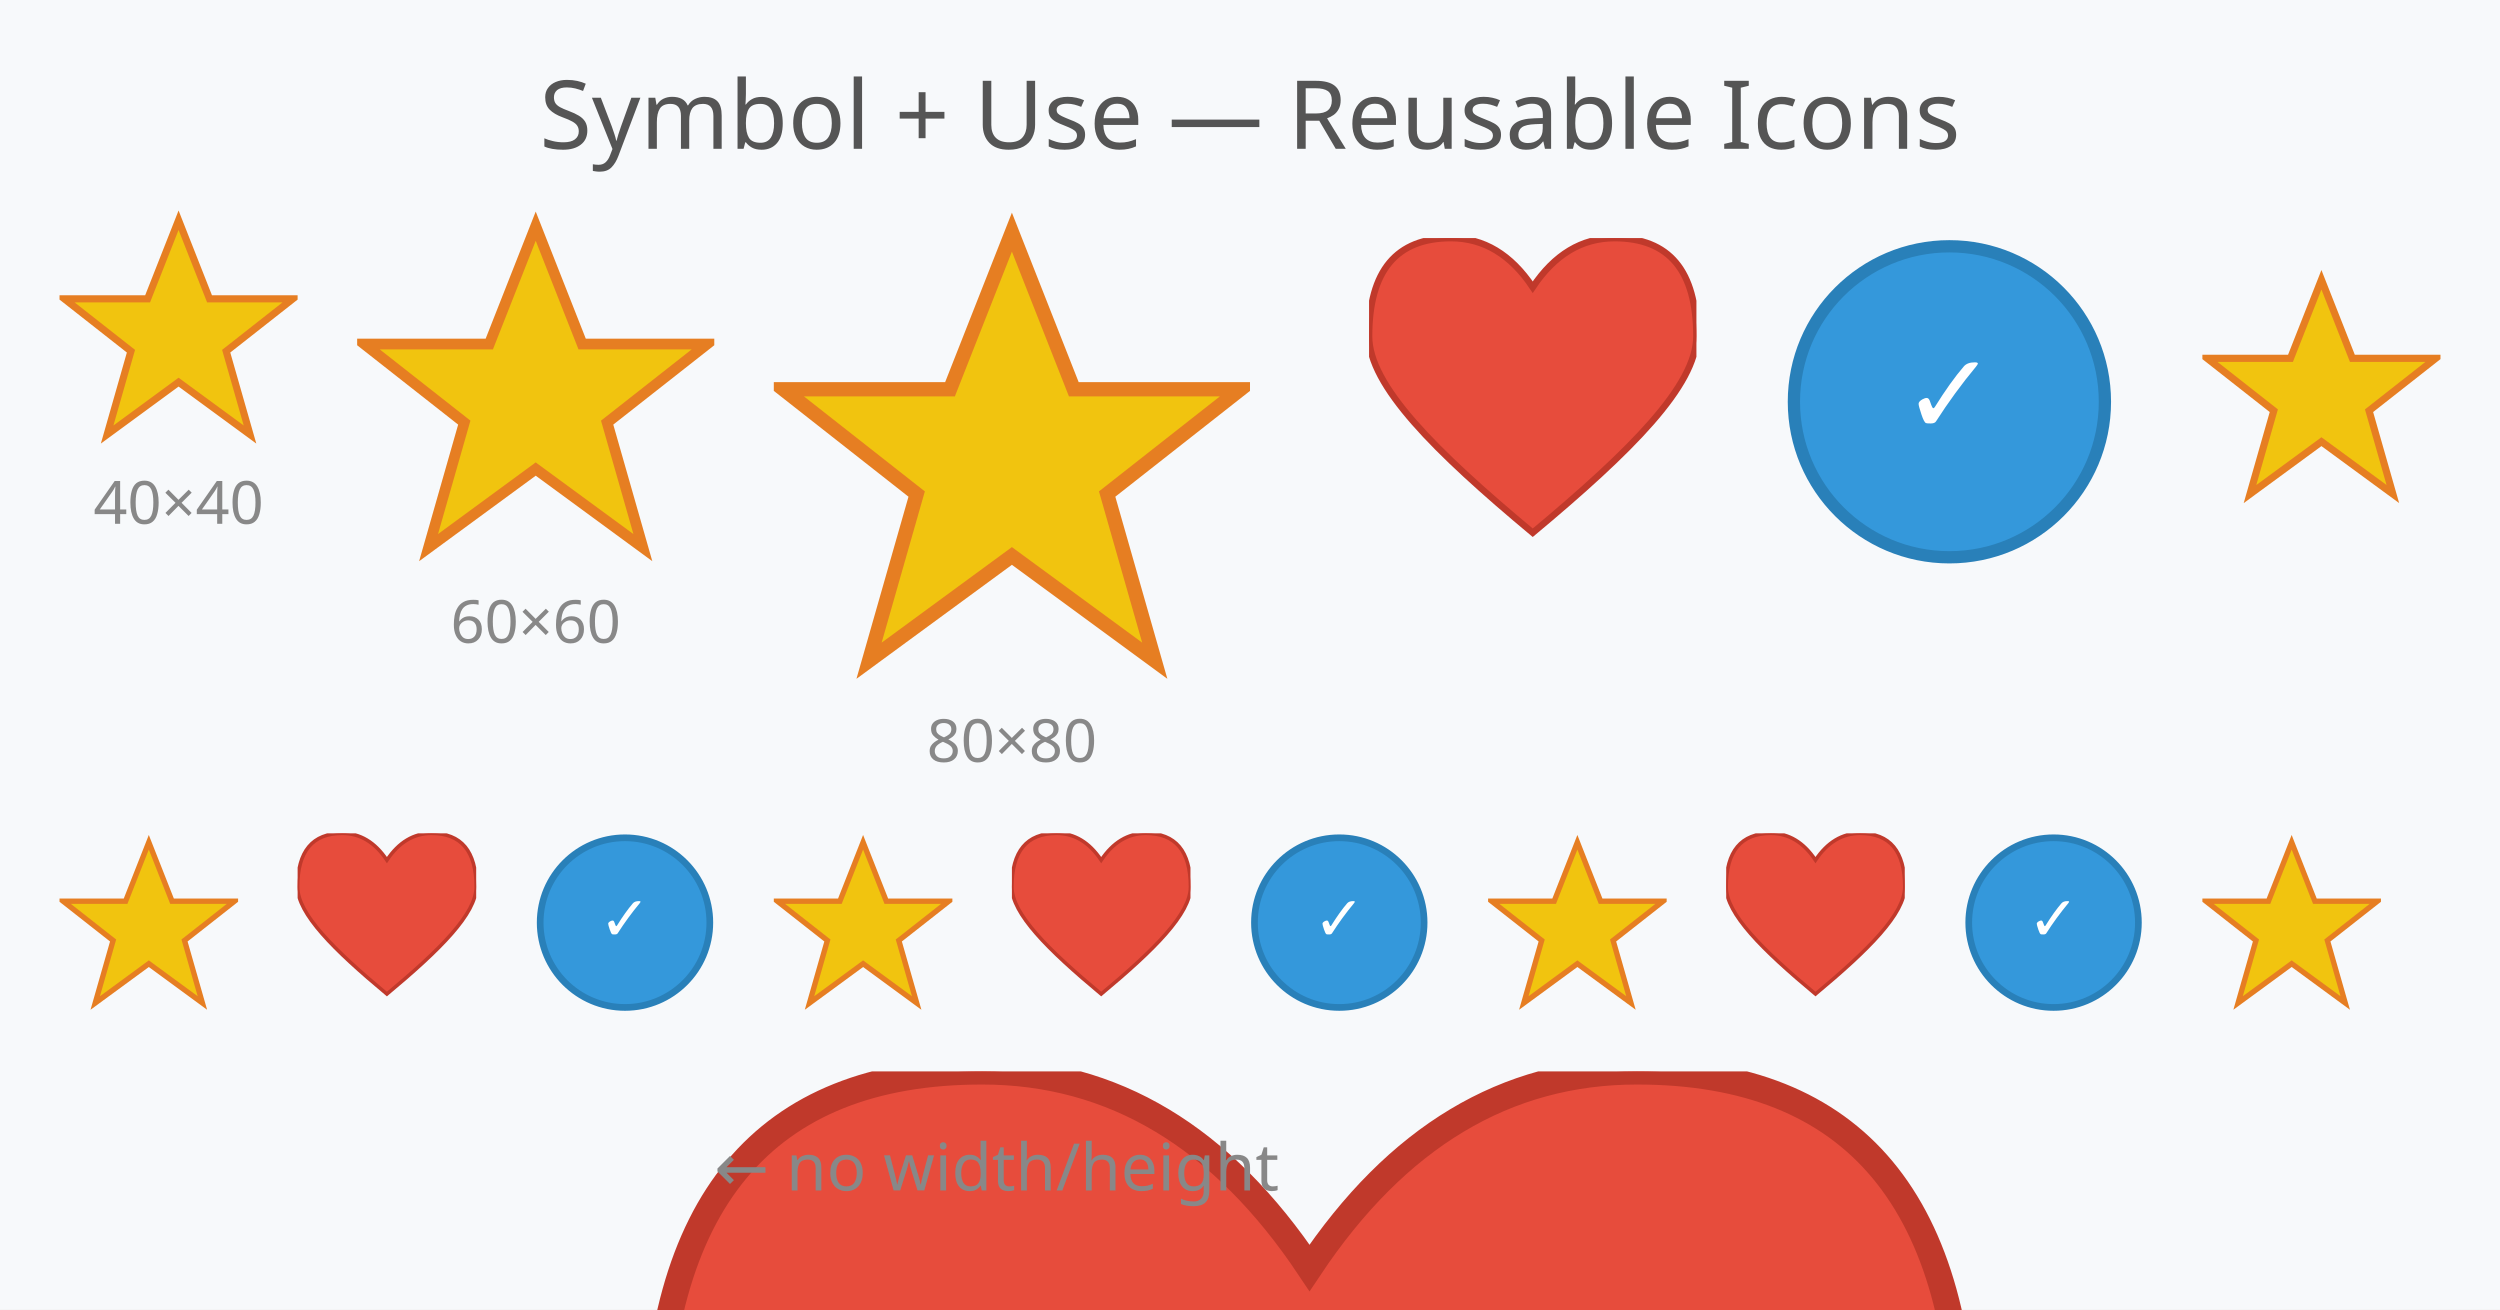
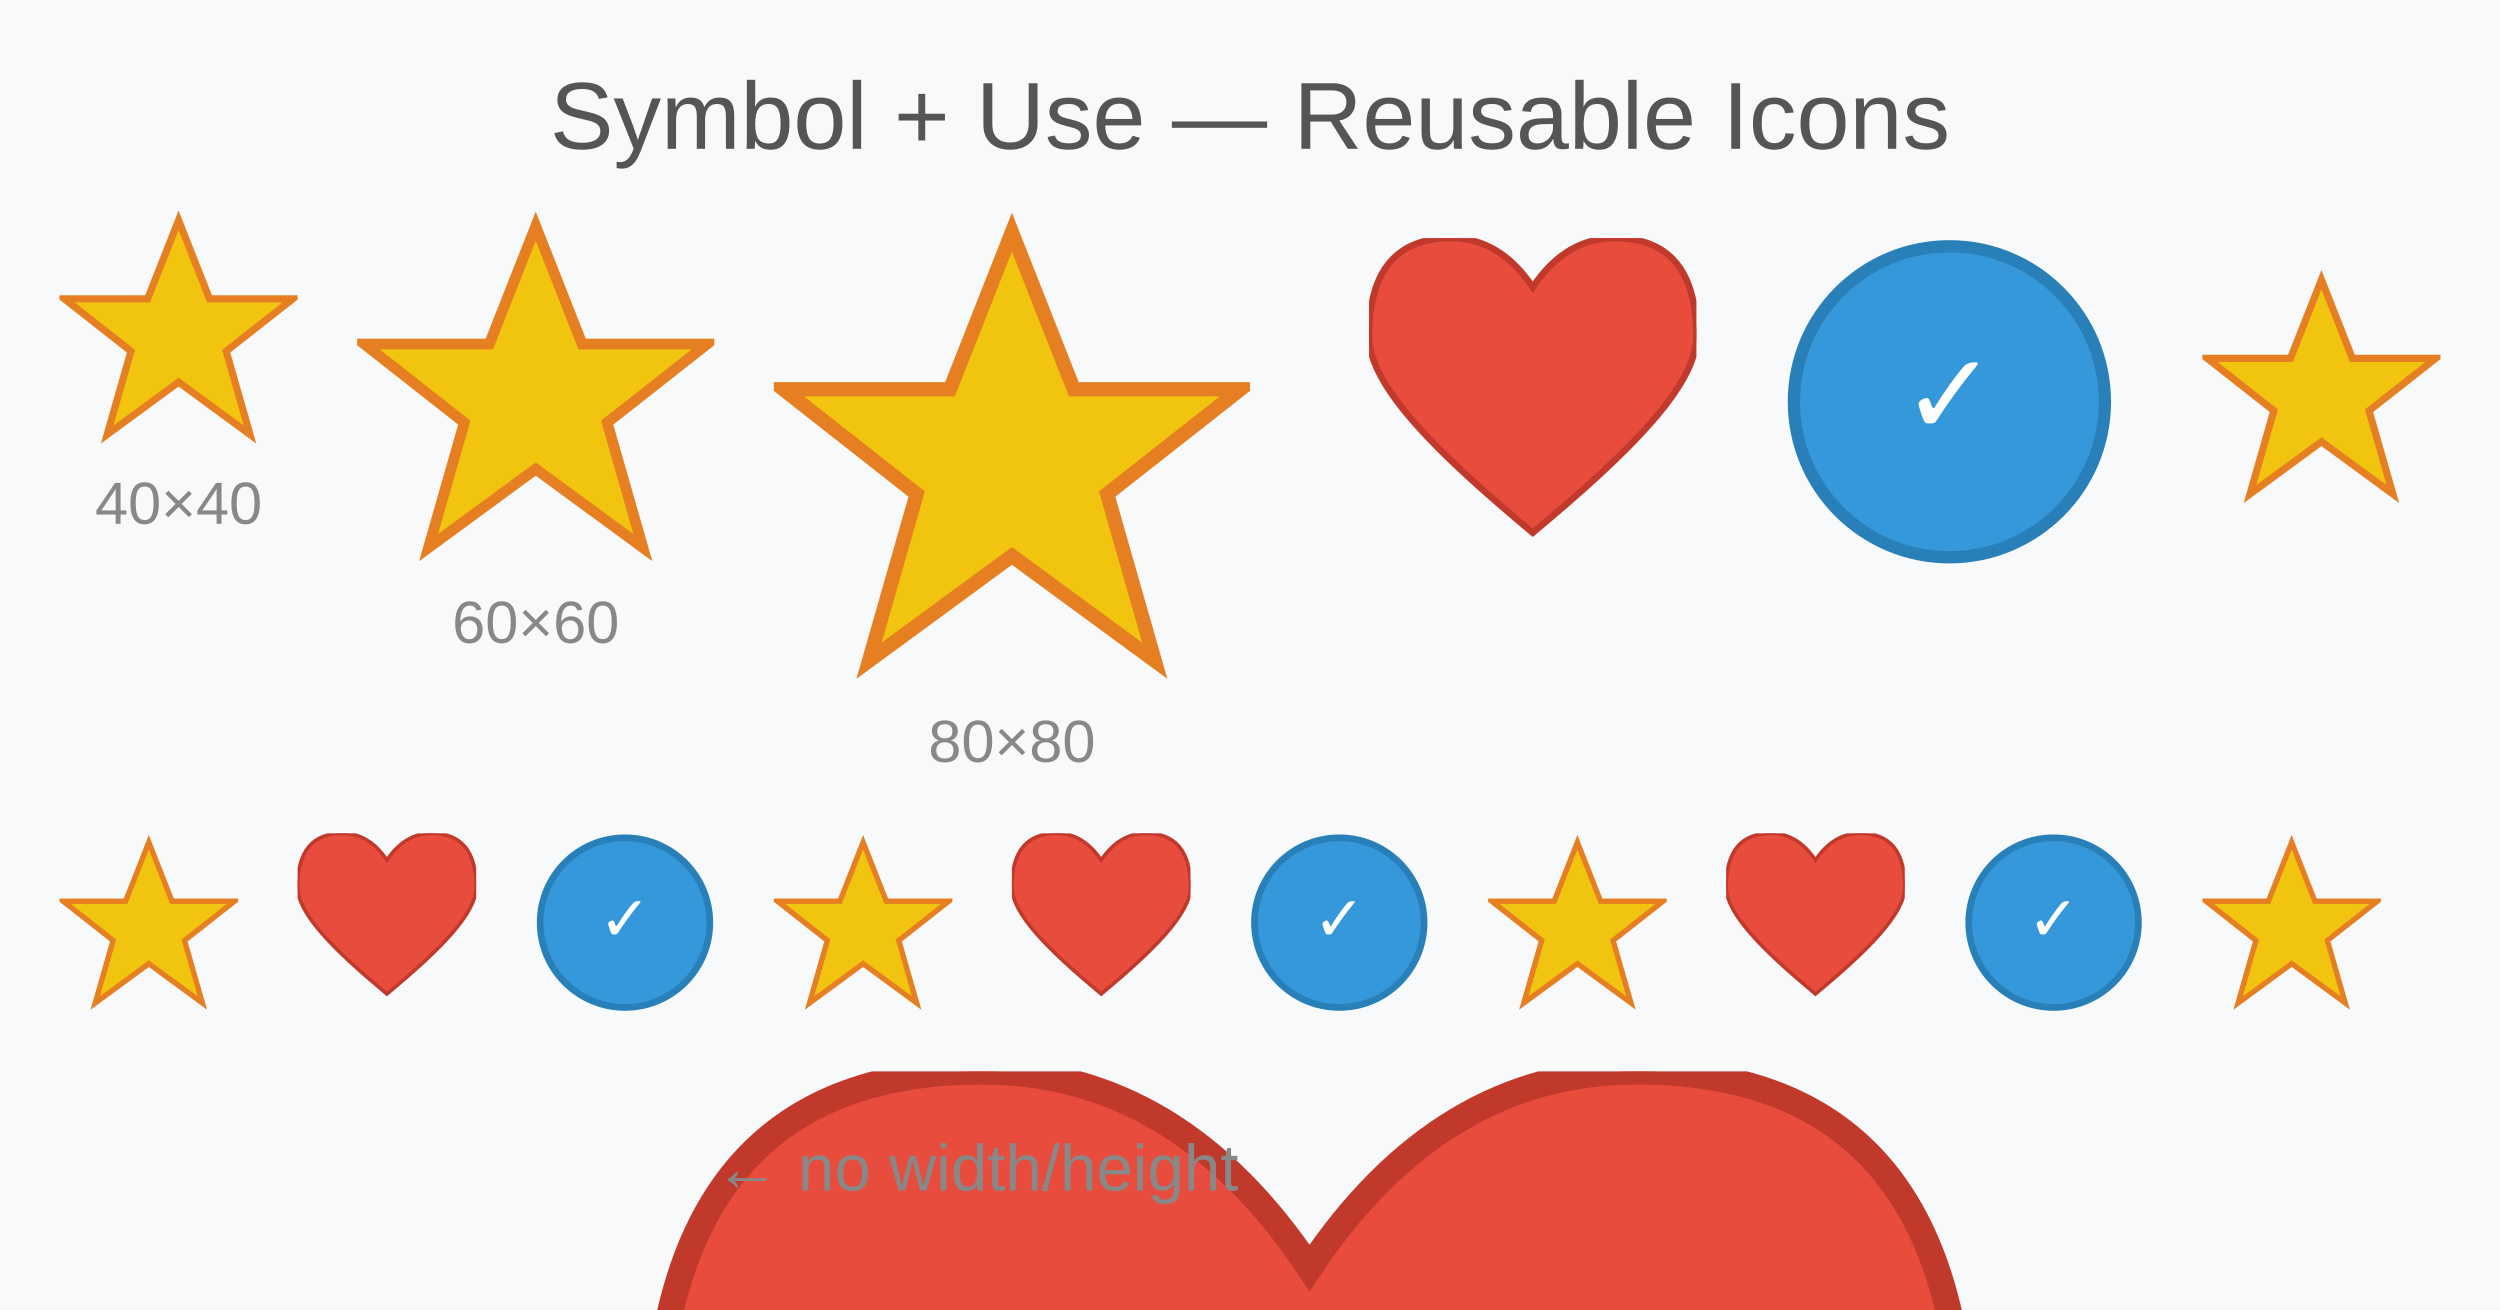
<svg xmlns="http://www.w3.org/2000/svg" width="420" height="220" viewBox="0 0 420 220">
  <rect width="420" height="220" fill="#f7f9fb" />
  <defs>
    <symbol id="icon-star" viewBox="0 0 100 100">
      <polygon points="50,5 63,38 98,38 70,60 80,95 50,73 20,95 30,60 2,38 37,38" fill="#f1c40f" stroke="#e67e22" stroke-width="3" />
    </symbol>
    <symbol id="icon-heart" viewBox="0 0 100 100">
      <path d="M50,90 C20,65 0,45 0,30 Q0,0 25,0 Q40,0 50,15 Q60,0 75,0 Q100,0 100,30                C100,45 80,65 50,90 Z" fill="#e74c3c" stroke="#c0392b" stroke-width="2" />
    </symbol>
    <symbol id="icon-badge" viewBox="0 0 80 80">
      <circle cx="40" cy="40" r="38" fill="#3498db" stroke="#2980b9" stroke-width="3" />
-       <text x="40" y="48" text-anchor="middle" font-size="28" fill="white" font-family="sans-serif" font-weight="bold">✓</text>
+       <text x="40" y="48" text-anchor="middle" font-size="28" fill="white" font-family="Arial, Helvetica, sans-serif" font-weight="bold">✓</text>
    </symbol>
  </defs>
-   <text x="210" y="25" text-anchor="middle" font-size="16" fill="#555" font-family="sans-serif">Symbol + Use — Reusable Icons</text>
+   <text x="210" y="25" text-anchor="middle" font-size="16" fill="#555" font-family="Arial, Helvetica, sans-serif">Symbol + Use — Reusable Icons</text>
  <use href="#icon-star" x="10" y="35" width="40" height="40" />
  <use href="#icon-star" x="60" y="35" width="60" height="60" />
  <use href="#icon-star" x="130" y="35" width="80" height="80" />
-   <text x="30" y="88" text-anchor="middle" font-size="10" fill="#888" font-family="sans-serif">40×40</text>
-   <text x="90" y="108" text-anchor="middle" font-size="10" fill="#888" font-family="sans-serif">60×60</text>
-   <text x="170" y="128" text-anchor="middle" font-size="10" fill="#888" font-family="sans-serif">80×80</text>
+   <text x="30" y="88" text-anchor="middle" font-size="10" fill="#888" font-family="Arial, Helvetica, sans-serif">40×40</text>
+   <text x="90" y="108" text-anchor="middle" font-size="10" fill="#888" font-family="Arial, Helvetica, sans-serif">60×60</text>
+   <text x="170" y="128" text-anchor="middle" font-size="10" fill="#888" font-family="Arial, Helvetica, sans-serif">80×80</text>
  <use href="#icon-heart" x="230" y="40" width="55" height="55" />
  <use href="#icon-badge" x="300" y="40" width="55" height="55" />
  <use href="#icon-star" x="370" y="45" width="40" height="40" />
  <use href="#icon-star" x="10" y="140" width="30" height="30" />
  <use href="#icon-heart" x="50" y="140" width="30" height="30" />
  <use href="#icon-badge" x="90" y="140" width="30" height="30" />
  <use href="#icon-star" x="130" y="140" width="30" height="30" />
  <use href="#icon-heart" x="170" y="140" width="30" height="30" />
  <use href="#icon-badge" x="210" y="140" width="30" height="30" />
  <use href="#icon-star" x="250" y="140" width="30" height="30" />
  <use href="#icon-heart" x="290" y="140" width="30" height="30" />
  <use href="#icon-badge" x="330" y="140" width="30" height="30" />
  <use href="#icon-star" x="370" y="140" width="30" height="30" />
  <use href="#icon-heart" x="10" y="180" />
-   <text x="120" y="200" font-size="11" fill="#888" font-family="sans-serif">← no width/height</text>
+   <text x="120" y="200" font-size="11" fill="#888" font-family="Arial, Helvetica, sans-serif">← no width/height</text>
</svg>
